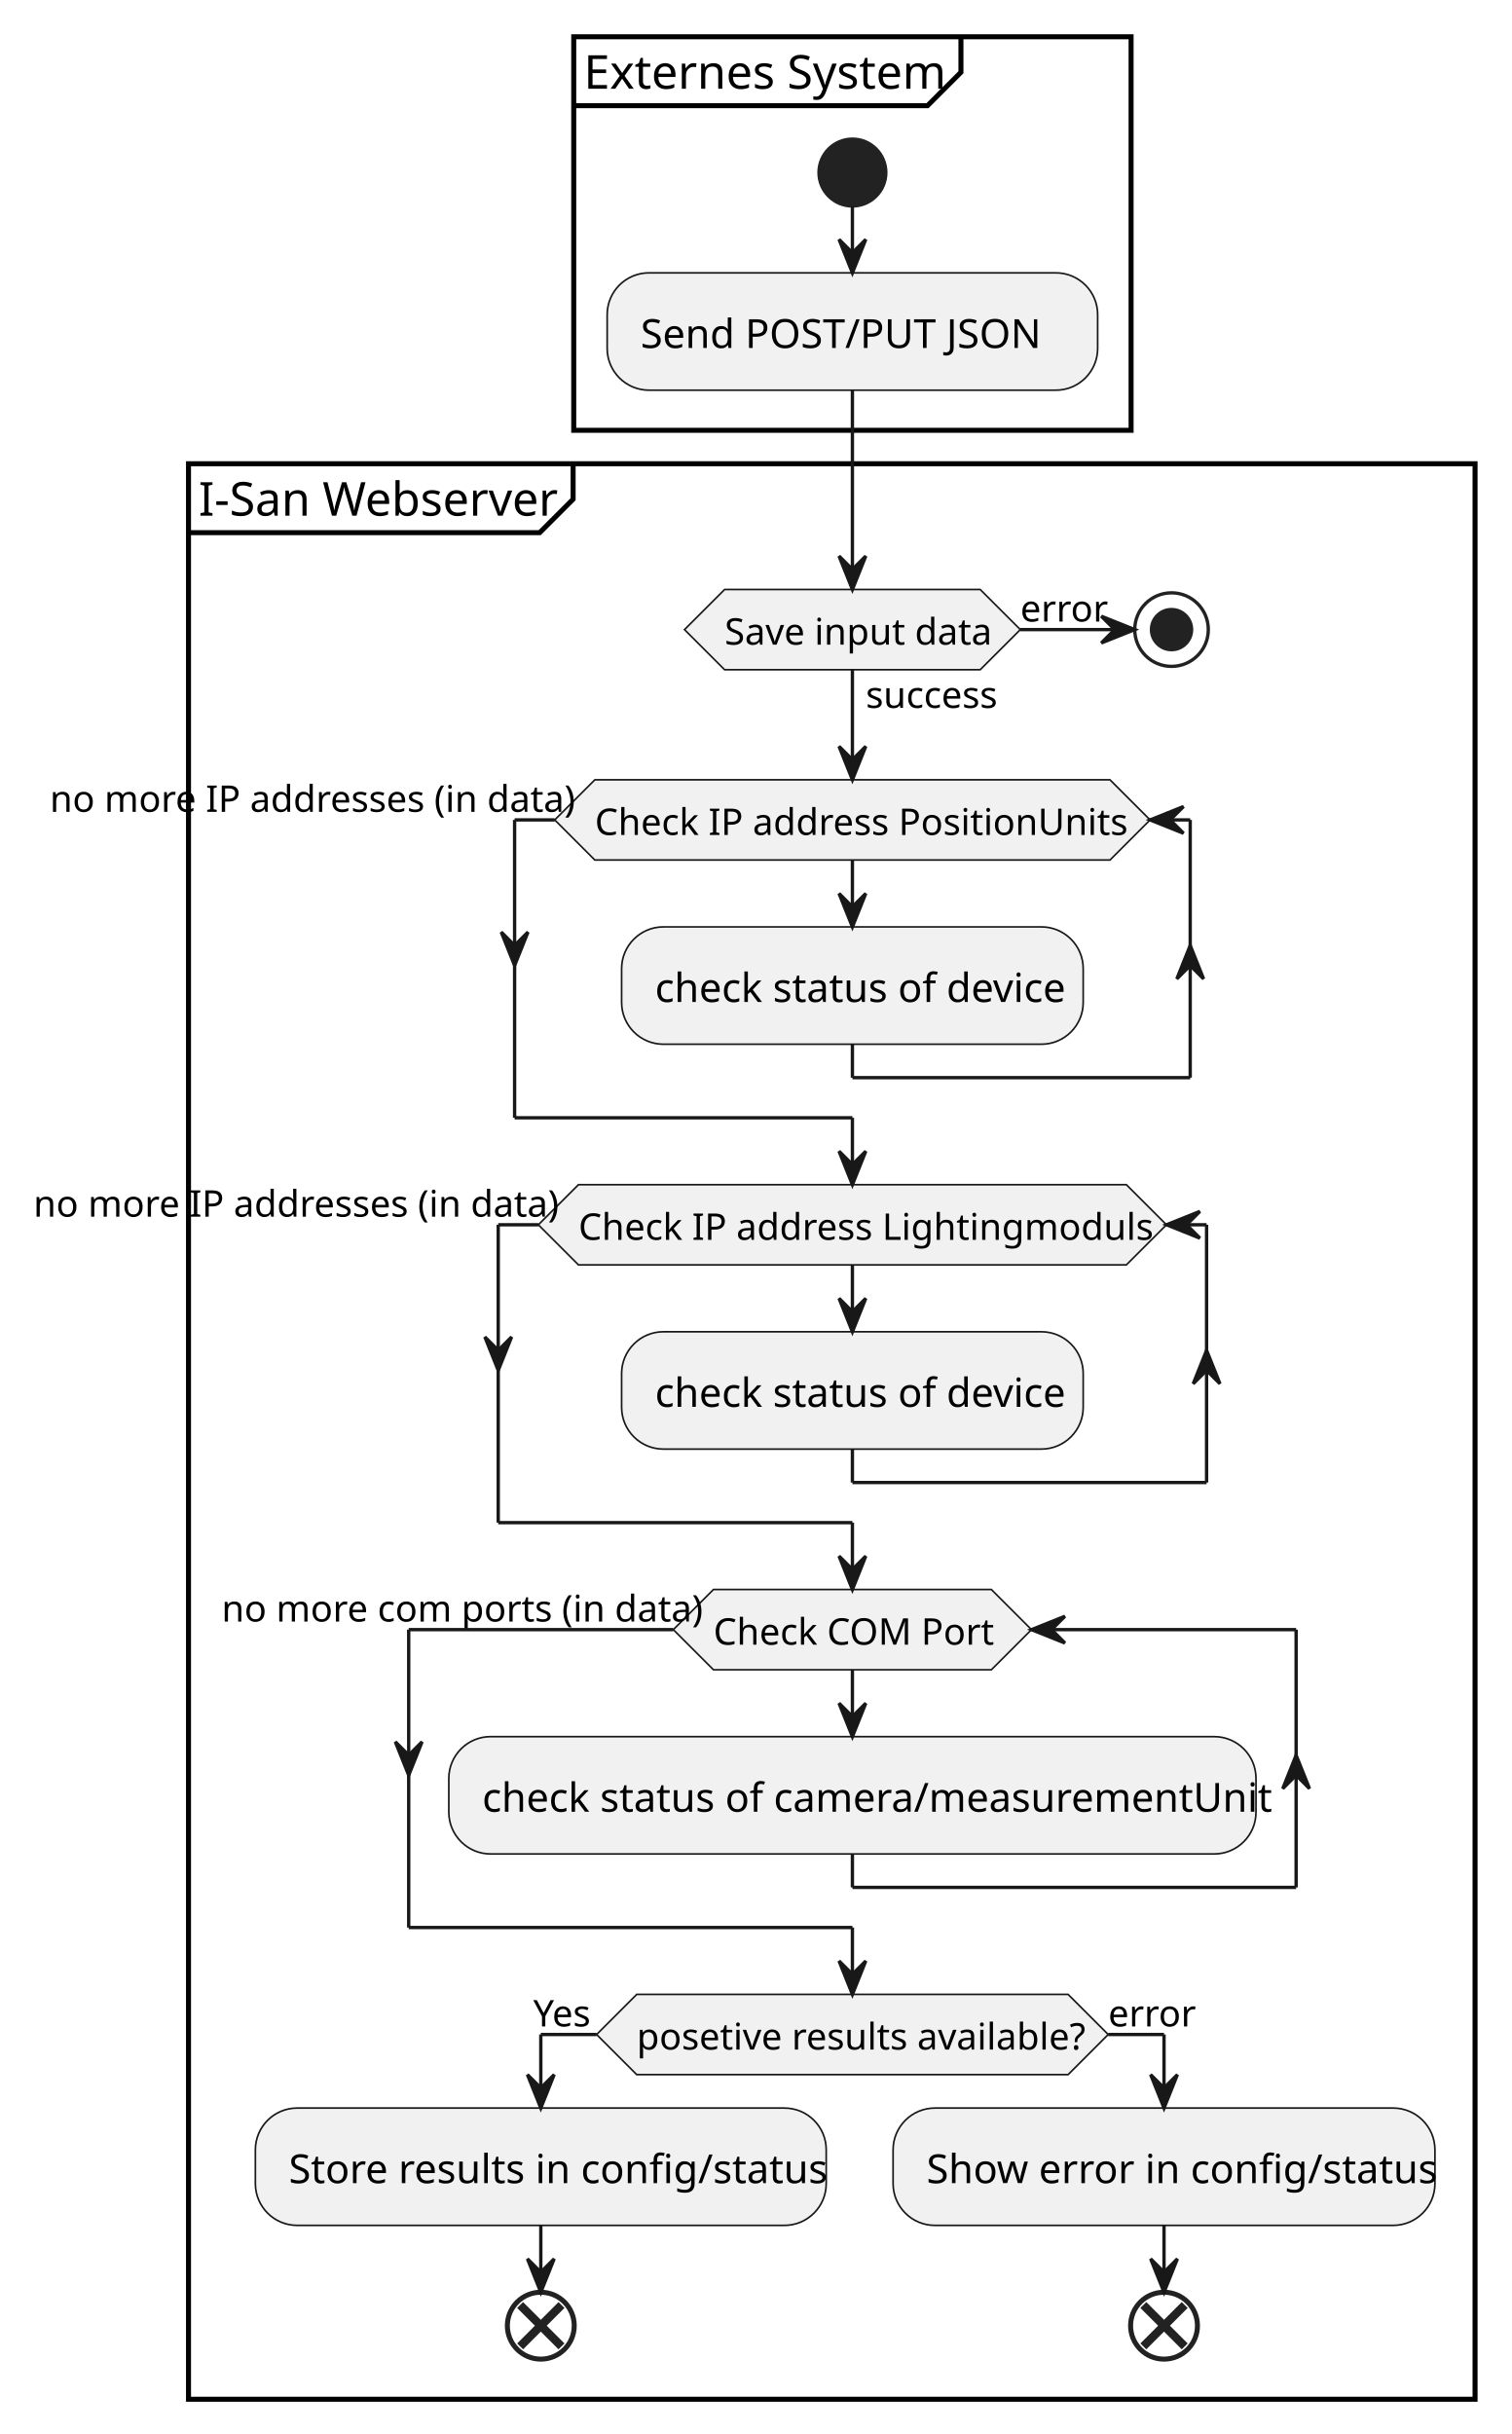
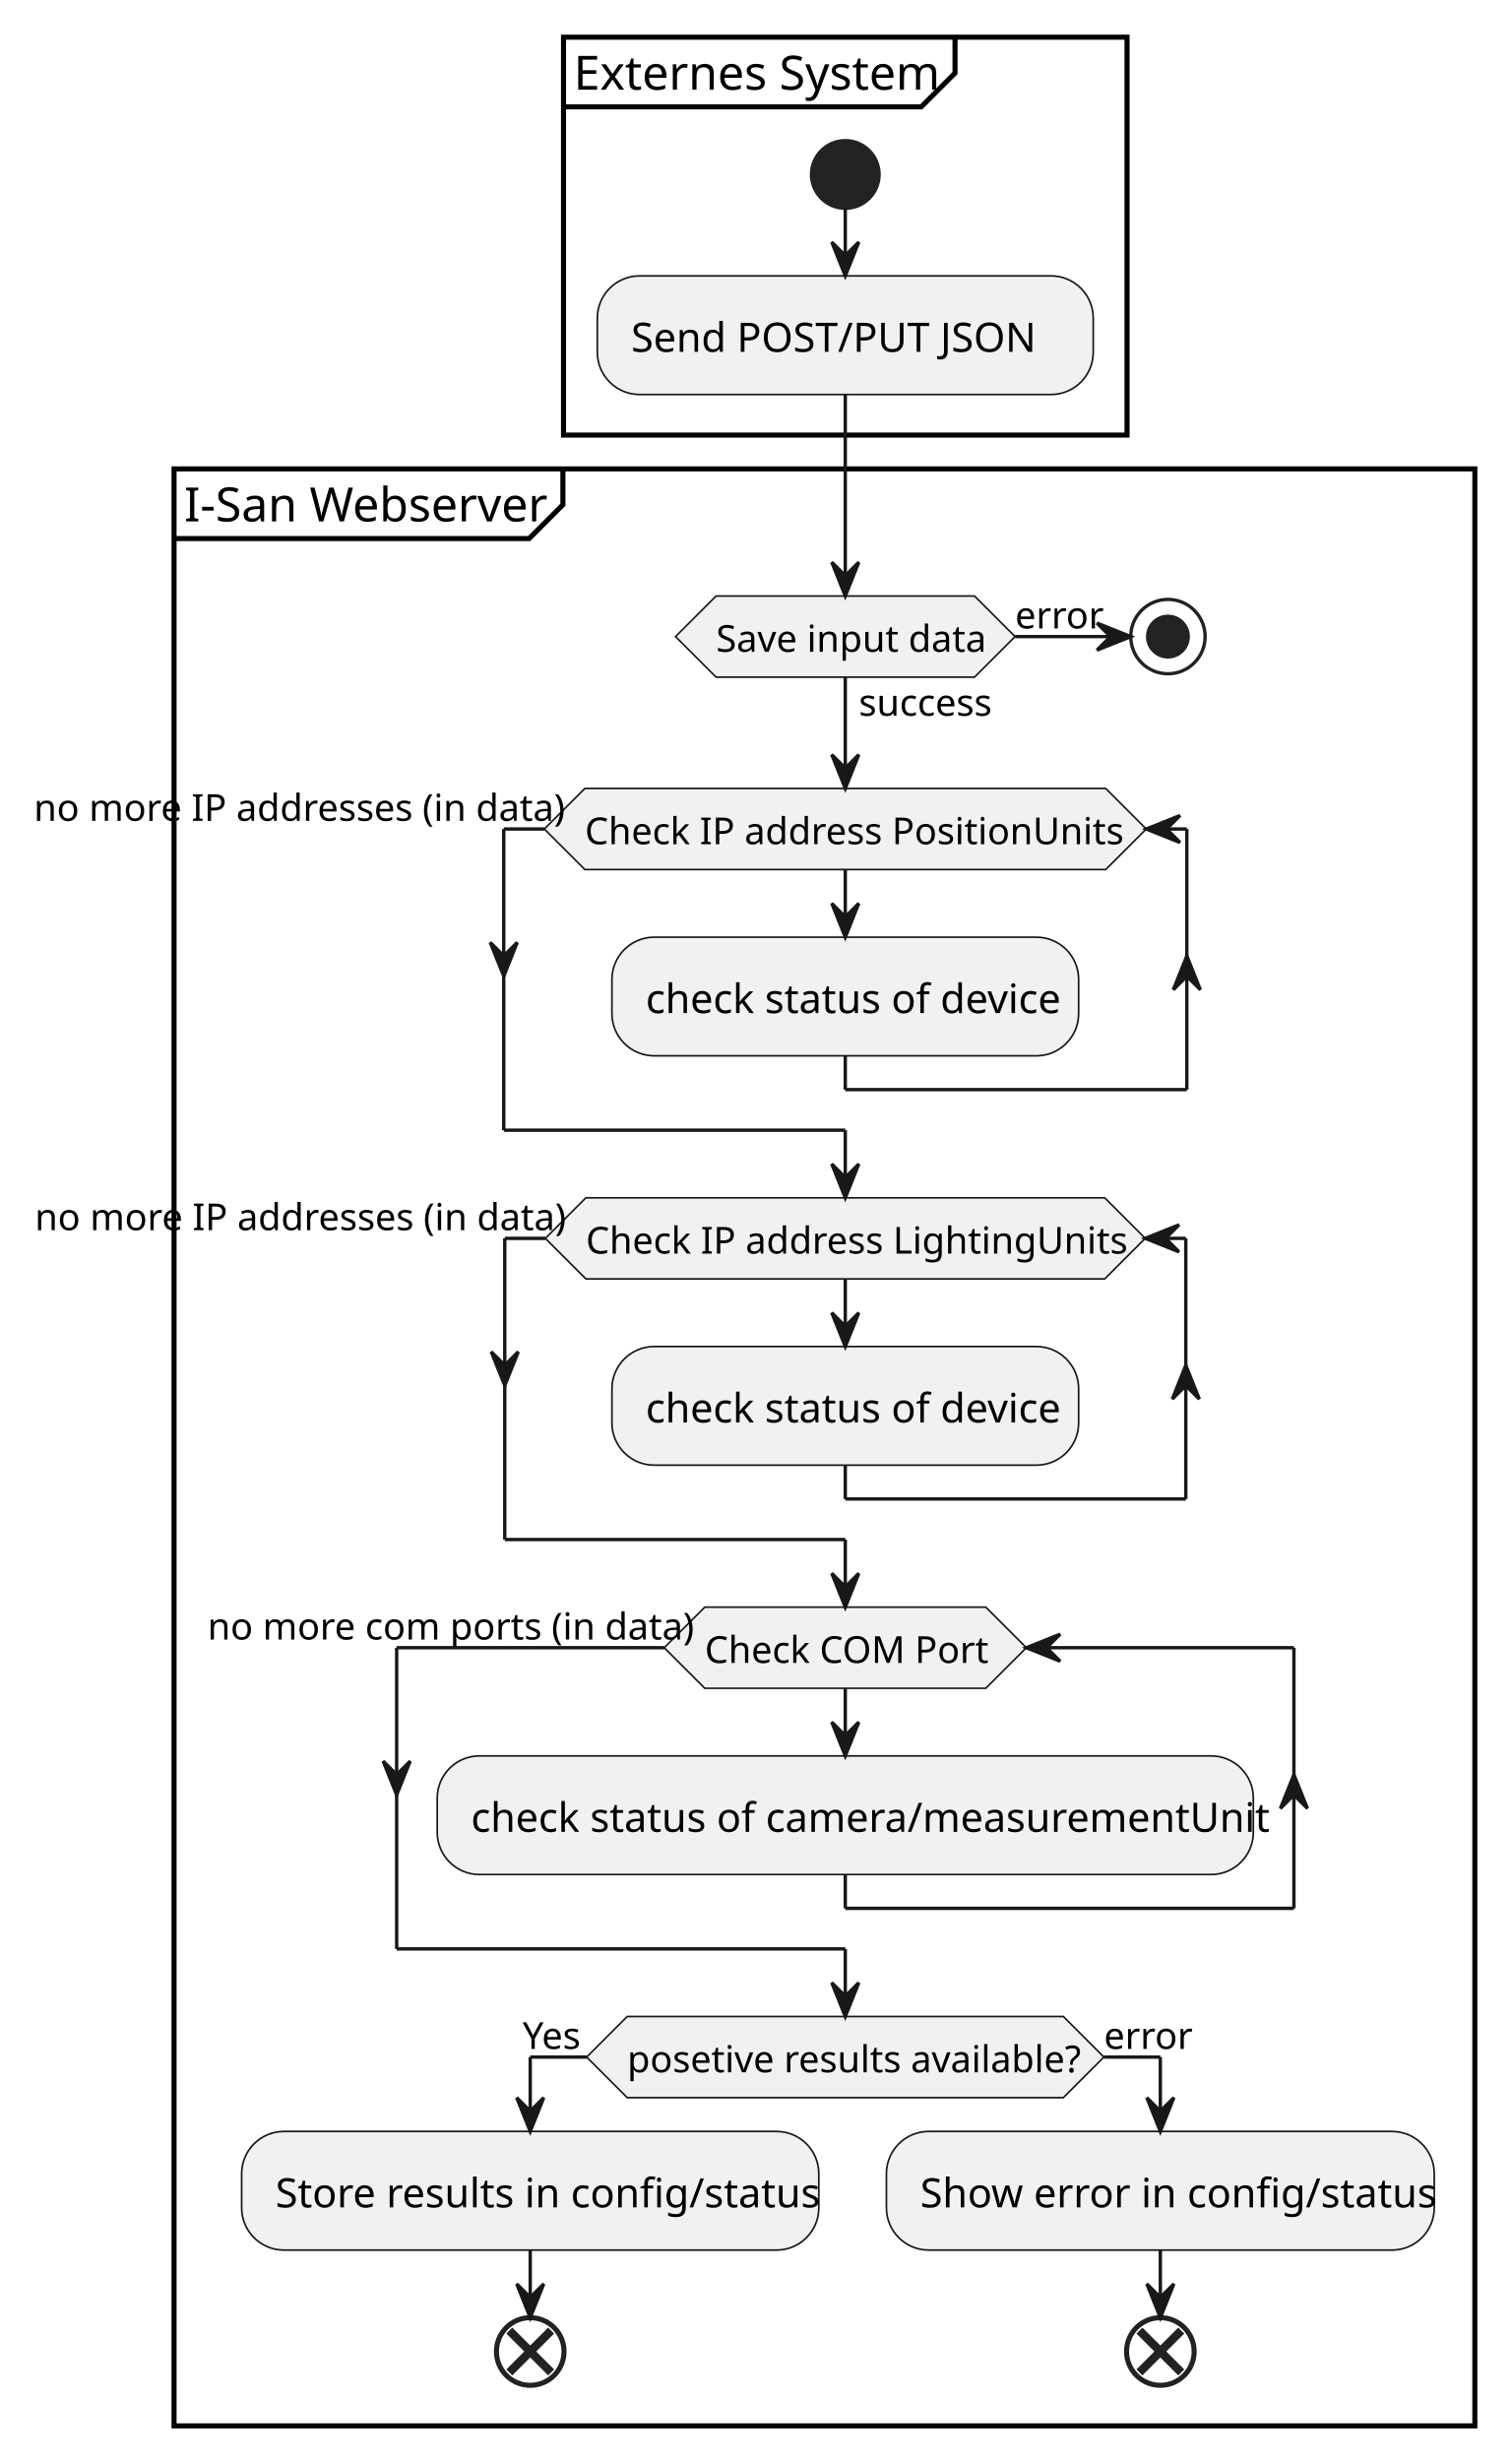
- <svg xmlns="http://www.w3.org/2000/svg" contentStyleType="text/css" height="728px" preserveAspectRatio="none" style="width:452px;height:728px;background:#FFFFFF;" version="1.1" viewBox="0 0 452 728" width="452px" zoomAndPan="magnify">
+ <svg xmlns="http://www.w3.org/2000/svg" contentStyleType="text/css" height="728px" preserveAspectRatio="none" style="width:447px;height:728px;background:#FFFFFF;" version="1.1" viewBox="0 0 447 728" width="447px" zoomAndPan="magnify">
  <defs />
  <g>
-     <rect fill="none" height="117.703" style="stroke:#000000;stroke-width:1.5;" width="166.703" x="171.601" y="11" />
-     <path d="M287.414,11 L287.414,21.609 L277.414,31.609 L171.601,31.609 " fill="none" style="stroke:#000000;stroke-width:1.5;" />
-     <text fill="#000000" font-family="sans-serif" font-size="14" lengthAdjust="spacing" textLength="105.814" x="174.601" y="26.533">Externes System</text>
-     <ellipse cx="254.952" cy="51.609" fill="#222222" rx="10" ry="10" style="stroke:#222222;stroke-width:1;" />
-     <rect fill="#F1F1F1" height="35.094" rx="12.5" ry="12.5" style="stroke:#181818;stroke-width:0.5;" width="146.703" x="181.601" y="81.609" />
-     <text fill="#000000" font-family="sans-serif" font-size="12" lengthAdjust="spacing" textLength="126.703" x="191.601" y="104.066">Send POST/PUT JSON</text>
-     <rect fill="none" height="578.903" style="stroke:#000000;stroke-width:1.5;" width="384.805" x="56.382" y="138.703" />
-     <path d="M171.416,138.703 L171.416,149.312 L161.416,159.312 L56.382,159.312 " fill="none" style="stroke:#000000;stroke-width:1.5;" />
-     <text fill="#000000" font-family="sans-serif" font-size="14" lengthAdjust="spacing" textLength="105.034" x="59.382" y="154.236">I-San Webserver</text>
-     <polygon fill="#F1F1F1" points="216.729,176.312,293.176,176.312,305.176,188.312,293.176,200.312,216.729,200.312,204.729,188.312,216.729,176.312" style="stroke:#181818;stroke-width:0.5;" />
-     <text fill="#000000" font-family="sans-serif" font-size="11" lengthAdjust="spacing" textLength="39.735" x="258.952" y="211.731">success</text>
-     <text fill="#000000" font-family="sans-serif" font-size="11" lengthAdjust="spacing" textLength="76.447" x="216.729" y="192.814">Save input data</text>
-     <text fill="#000000" font-family="sans-serif" font-size="11" lengthAdjust="spacing" textLength="23.225" x="305.176" y="185.895">error</text>
-     <ellipse cx="350.4" cy="188.312" fill="none" rx="11" ry="11" style="stroke:#222222;stroke-width:1;" />
-     <ellipse cx="350.4" cy="188.312" fill="#222222" rx="6" ry="6" style="stroke:#222222;stroke-width:1;" />
-     <rect fill="#F1F1F1" height="35.094" rx="12.5" ry="12.5" style="stroke:#181818;stroke-width:0.5;" width="138.06" x="185.922" y="277.231" />
-     <text fill="#000000" font-family="sans-serif" font-size="12" lengthAdjust="spacing" textLength="118.061" x="195.922" y="299.688">check status of device</text>
-     <polygon fill="#F1F1F1" points="177.917,233.231,331.987,233.231,343.987,245.231,331.987,257.231,177.917,257.231,165.917,245.231,177.917,233.231" style="stroke:#181818;stroke-width:0.5;" />
-     <text fill="#000000" font-family="sans-serif" font-size="11" lengthAdjust="spacing" textLength="154.07" x="177.917" y="249.732">Check IP address PositionUnits</text>
-     <text fill="#000000" font-family="sans-serif" font-size="11" lengthAdjust="spacing" textLength="151.019" x="14.898" y="242.815">no more IP addresses (in data)</text>
-     <rect fill="#F1F1F1" height="35.094" rx="12.5" ry="12.5" style="stroke:#181818;stroke-width:0.5;" width="138.06" x="185.922" y="398.325" />
-     <text fill="#000000" font-family="sans-serif" font-size="12" lengthAdjust="spacing" textLength="118.061" x="195.922" y="420.782">check status of device</text>
-     <polygon fill="#F1F1F1" points="173.019,354.325,336.886,354.325,348.886,366.325,336.886,378.325,173.019,378.325,161.019,366.325,173.019,354.325" style="stroke:#181818;stroke-width:0.5;" />
-     <text fill="#000000" font-family="sans-serif" font-size="11" lengthAdjust="spacing" textLength="163.867" x="173.019" y="370.826">Check IP address Lightingmoduls</text>
-     <text fill="#000000" font-family="sans-serif" font-size="11" lengthAdjust="spacing" textLength="151.019" x="10" y="363.908">no more IP addresses (in data)</text>
-     <rect fill="#F1F1F1" height="35.094" rx="12.5" ry="12.5" style="stroke:#181818;stroke-width:0.5;" width="241.426" x="134.239" y="519.419" />
-     <text fill="#000000" font-family="sans-serif" font-size="12" lengthAdjust="spacing" textLength="221.426" x="144.239" y="541.876">check status of camera/measurementUnit</text>
-     <polygon fill="#F1F1F1" points="213.388,475.419,296.517,475.419,308.517,487.419,296.517,499.419,213.388,499.419,201.388,487.419,213.388,475.419" style="stroke:#181818;stroke-width:0.5;" />
-     <text fill="#000000" font-family="sans-serif" font-size="11" lengthAdjust="spacing" textLength="83.128" x="213.388" y="491.92">Check COM Port</text>
-     <text fill="#000000" font-family="sans-serif" font-size="11" lengthAdjust="spacing" textLength="135.11" x="66.278" y="485.002">no more com ports (in data)</text>
-     <polygon fill="#F1F1F1" points="190.443,596.513,319.462,596.513,331.462,608.513,319.462,620.513,190.443,620.513,178.443,608.513,190.443,596.513" style="stroke:#181818;stroke-width:0.5;" />
-     <text fill="#000000" font-family="sans-serif" font-size="11" lengthAdjust="spacing" textLength="129.019" x="190.443" y="613.014">posetive results available?</text>
-     <text fill="#000000" font-family="sans-serif" font-size="11" lengthAdjust="spacing" textLength="18.955" x="159.488" y="606.096">Yes</text>
-     <text fill="#000000" font-family="sans-serif" font-size="11" lengthAdjust="spacing" textLength="23.225" x="331.462" y="606.096">error</text>
-     <rect fill="#F1F1F1" height="35.094" rx="12.5" ry="12.5" style="stroke:#181818;stroke-width:0.5;" width="170.738" x="76.382" y="630.513" />
-     <text fill="#000000" font-family="sans-serif" font-size="12" lengthAdjust="spacing" textLength="150.738" x="86.382" y="652.97">Store results in config/status</text>
-     <ellipse cx="161.751" cy="695.606" fill="none" rx="10" ry="10" style="stroke:#222222;stroke-width:1.5;" />
-     <line style="stroke:#222222;stroke-width:2.5;" x1="155.564" x2="167.938" y1="689.419" y2="701.794" />
-     <line style="stroke:#222222;stroke-width:2.5;" x1="167.938" x2="155.564" y1="689.419" y2="701.794" />
-     <rect fill="#F1F1F1" height="35.094" rx="12.5" ry="12.5" style="stroke:#181818;stroke-width:0.5;" width="162.066" x="267.12" y="630.513" />
-     <text fill="#000000" font-family="sans-serif" font-size="12" lengthAdjust="spacing" textLength="142.066" x="277.12" y="652.97">Show error in config/status</text>
-     <ellipse cx="348.154" cy="695.606" fill="none" rx="10" ry="10" style="stroke:#222222;stroke-width:1.5;" />
-     <line style="stroke:#222222;stroke-width:2.5;" x1="341.966" x2="354.341" y1="689.419" y2="701.794" />
-     <line style="stroke:#222222;stroke-width:2.5;" x1="354.341" x2="341.966" y1="689.419" y2="701.794" />
-     <line style="stroke:#181818;stroke-width:1;" x1="254.952" x2="254.952" y1="61.609" y2="81.609" />
-     <polygon fill="#181818" points="250.952,71.609,254.952,81.609,258.952,71.609,254.952,75.609" style="stroke:#181818;stroke-width:1;" />
-     <line style="stroke:#181818;stroke-width:1;" x1="254.952" x2="254.952" y1="200.312" y2="233.231" />
-     <polygon fill="#181818" points="250.952,223.231,254.952,233.231,258.952,223.231,254.952,227.231" style="stroke:#181818;stroke-width:1;" />
-     <line style="stroke:#181818;stroke-width:1;" x1="305.176" x2="339.4" y1="188.312" y2="188.312" />
-     <polygon fill="#181818" points="329.4,184.312,339.4,188.312,329.4,192.312,333.4,188.312" style="stroke:#181818;stroke-width:1;" />
-     <line style="stroke:#181818;stroke-width:1;" x1="254.952" x2="254.952" y1="257.231" y2="277.231" />
-     <polygon fill="#181818" points="250.952,267.231,254.952,277.231,258.952,267.231,254.952,271.231" style="stroke:#181818;stroke-width:1;" />
-     <line style="stroke:#181818;stroke-width:1;" x1="254.952" x2="254.952" y1="312.325" y2="322.325" />
-     <line style="stroke:#181818;stroke-width:1;" x1="254.952" x2="355.987" y1="322.325" y2="322.325" />
-     <polygon fill="#181818" points="351.987,292.778,355.987,282.778,359.987,292.778,355.987,288.778" style="stroke:#181818;stroke-width:1;" />
-     <line style="stroke:#181818;stroke-width:1;" x1="355.987" x2="355.987" y1="245.231" y2="322.325" />
-     <line style="stroke:#181818;stroke-width:1;" x1="355.987" x2="343.987" y1="245.231" y2="245.231" />
-     <polygon fill="#181818" points="353.987,241.231,343.987,245.231,353.987,249.231,349.987,245.231" style="stroke:#181818;stroke-width:1;" />
-     <line style="stroke:#181818;stroke-width:1;" x1="165.917" x2="153.917" y1="245.231" y2="245.231" />
-     <polygon fill="#181818" points="149.917,278.778,153.917,288.778,157.917,278.778,153.917,282.778" style="stroke:#181818;stroke-width:1;" />
-     <line style="stroke:#181818;stroke-width:1;" x1="153.917" x2="153.917" y1="245.231" y2="334.325" />
-     <line style="stroke:#181818;stroke-width:1;" x1="153.917" x2="254.952" y1="334.325" y2="334.325" />
-     <line style="stroke:#181818;stroke-width:1;" x1="254.952" x2="254.952" y1="334.325" y2="354.325" />
-     <polygon fill="#181818" points="250.952,344.325,254.952,354.325,258.952,344.325,254.952,348.325" style="stroke:#181818;stroke-width:1;" />
-     <line style="stroke:#181818;stroke-width:1;" x1="254.952" x2="254.952" y1="378.325" y2="398.325" />
-     <polygon fill="#181818" points="250.952,388.325,254.952,398.325,258.952,388.325,254.952,392.325" style="stroke:#181818;stroke-width:1;" />
-     <line style="stroke:#181818;stroke-width:1;" x1="254.952" x2="254.952" y1="433.419" y2="443.419" />
-     <line style="stroke:#181818;stroke-width:1;" x1="254.952" x2="360.886" y1="443.419" y2="443.419" />
-     <polygon fill="#181818" points="356.886,413.872,360.886,403.872,364.886,413.872,360.886,409.872" style="stroke:#181818;stroke-width:1;" />
-     <line style="stroke:#181818;stroke-width:1;" x1="360.886" x2="360.886" y1="366.325" y2="443.419" />
-     <line style="stroke:#181818;stroke-width:1;" x1="360.886" x2="348.886" y1="366.325" y2="366.325" />
-     <polygon fill="#181818" points="358.886,362.325,348.886,366.325,358.886,370.325,354.886,366.325" style="stroke:#181818;stroke-width:1;" />
-     <line style="stroke:#181818;stroke-width:1;" x1="161.019" x2="149.019" y1="366.325" y2="366.325" />
-     <polygon fill="#181818" points="145.019,399.872,149.019,409.872,153.019,399.872,149.019,403.872" style="stroke:#181818;stroke-width:1;" />
-     <line style="stroke:#181818;stroke-width:1;" x1="149.019" x2="149.019" y1="366.325" y2="455.419" />
-     <line style="stroke:#181818;stroke-width:1;" x1="149.019" x2="254.952" y1="455.419" y2="455.419" />
-     <line style="stroke:#181818;stroke-width:1;" x1="254.952" x2="254.952" y1="455.419" y2="475.419" />
-     <polygon fill="#181818" points="250.952,465.419,254.952,475.419,258.952,465.419,254.952,469.419" style="stroke:#181818;stroke-width:1;" />
-     <line style="stroke:#181818;stroke-width:1;" x1="254.952" x2="254.952" y1="499.419" y2="519.419" />
-     <polygon fill="#181818" points="250.952,509.419,254.952,519.419,258.952,509.419,254.952,513.419" style="stroke:#181818;stroke-width:1;" />
-     <line style="stroke:#181818;stroke-width:1;" x1="254.952" x2="254.952" y1="554.513" y2="564.513" />
-     <line style="stroke:#181818;stroke-width:1;" x1="254.952" x2="387.665" y1="564.513" y2="564.513" />
-     <polygon fill="#181818" points="383.665,534.966,387.665,524.966,391.665,534.966,387.665,530.966" style="stroke:#181818;stroke-width:1;" />
-     <line style="stroke:#181818;stroke-width:1;" x1="387.665" x2="387.665" y1="487.419" y2="564.513" />
-     <line style="stroke:#181818;stroke-width:1;" x1="387.665" x2="308.517" y1="487.419" y2="487.419" />
-     <polygon fill="#181818" points="318.517,483.419,308.517,487.419,318.517,491.419,314.517,487.419" style="stroke:#181818;stroke-width:1;" />
-     <line style="stroke:#181818;stroke-width:1;" x1="201.388" x2="122.24" y1="487.419" y2="487.419" />
-     <polygon fill="#181818" points="118.24,520.966,122.24,530.966,126.24,520.966,122.24,524.966" style="stroke:#181818;stroke-width:1;" />
-     <line style="stroke:#181818;stroke-width:1;" x1="122.24" x2="122.24" y1="487.419" y2="576.513" />
-     <line style="stroke:#181818;stroke-width:1;" x1="122.24" x2="254.952" y1="576.513" y2="576.513" />
-     <line style="stroke:#181818;stroke-width:1;" x1="254.952" x2="254.952" y1="576.513" y2="596.513" />
-     <polygon fill="#181818" points="250.952,586.513,254.952,596.513,258.952,586.513,254.952,590.513" style="stroke:#181818;stroke-width:1;" />
-     <line style="stroke:#181818;stroke-width:1;" x1="161.751" x2="161.751" y1="665.606" y2="685.606" />
-     <polygon fill="#181818" points="157.751,675.606,161.751,685.606,165.751,675.606,161.751,679.606" style="stroke:#181818;stroke-width:1;" />
-     <line style="stroke:#181818;stroke-width:1;" x1="348.154" x2="348.154" y1="665.606" y2="685.606" />
-     <polygon fill="#181818" points="344.154,675.606,348.154,685.606,352.154,675.606,348.154,679.606" style="stroke:#181818;stroke-width:1;" />
-     <line style="stroke:#181818;stroke-width:1;" x1="178.443" x2="161.751" y1="608.513" y2="608.513" />
-     <line style="stroke:#181818;stroke-width:1;" x1="161.751" x2="161.751" y1="608.513" y2="630.513" />
-     <polygon fill="#181818" points="157.751,620.513,161.751,630.513,165.751,620.513,161.751,624.513" style="stroke:#181818;stroke-width:1;" />
-     <line style="stroke:#181818;stroke-width:1;" x1="331.462" x2="348.154" y1="608.513" y2="608.513" />
-     <line style="stroke:#181818;stroke-width:1;" x1="348.154" x2="348.154" y1="608.513" y2="630.513" />
-     <polygon fill="#181818" points="344.154,620.513,348.154,630.513,352.154,620.513,348.154,624.513" style="stroke:#181818;stroke-width:1;" />
-     <line style="stroke:#181818;stroke-width:1;" x1="254.952" x2="254.952" y1="116.703" y2="176.312" />
-     <polygon fill="#181818" points="250.952,166.312,254.952,176.312,258.952,166.312,254.952,170.312" style="stroke:#181818;stroke-width:1;" />
+     <rect fill="none" height="117.703" style="stroke:#000000;stroke-width:1.5;" width="166.703" x="166.702" y="11" />
+     <path d="M282.516,11 L282.516,21.609 L272.516,31.609 L166.702,31.609 " fill="none" style="stroke:#000000;stroke-width:1.5;" />
+     <text fill="#000000" font-family="sans-serif" font-size="14" lengthAdjust="spacing" textLength="105.814" x="169.702" y="26.533">Externes System</text>
+     <ellipse cx="250.054" cy="51.609" fill="#222222" rx="10" ry="10" style="stroke:#222222;stroke-width:1;" />
+     <rect fill="#F1F1F1" height="35.094" rx="12.5" ry="12.5" style="stroke:#181818;stroke-width:0.5;" width="146.703" x="176.702" y="81.609" />
+     <text fill="#000000" font-family="sans-serif" font-size="12" lengthAdjust="spacing" textLength="126.703" x="186.702" y="104.066">Send POST/PUT JSON</text>
+     <rect fill="none" height="578.903" style="stroke:#000000;stroke-width:1.5;" width="384.805" x="51.484" y="138.703" />
+     <path d="M166.518,138.703 L166.518,149.312 L156.518,159.312 L51.484,159.312 " fill="none" style="stroke:#000000;stroke-width:1.5;" />
+     <text fill="#000000" font-family="sans-serif" font-size="14" lengthAdjust="spacing" textLength="105.034" x="54.484" y="154.236">I-San Webserver</text>
+     <polygon fill="#F1F1F1" points="211.831,176.312,288.277,176.312,300.277,188.312,288.277,200.312,211.831,200.312,199.831,188.312,211.831,176.312" style="stroke:#181818;stroke-width:0.5;" />
+     <text fill="#000000" font-family="sans-serif" font-size="11" lengthAdjust="spacing" textLength="39.735" x="254.054" y="211.731">success</text>
+     <text fill="#000000" font-family="sans-serif" font-size="11" lengthAdjust="spacing" textLength="76.447" x="211.831" y="192.814">Save input data</text>
+     <text fill="#000000" font-family="sans-serif" font-size="11" lengthAdjust="spacing" textLength="23.225" x="300.277" y="185.895">error</text>
+     <ellipse cx="345.502" cy="188.312" fill="none" rx="11" ry="11" style="stroke:#222222;stroke-width:1;" />
+     <ellipse cx="345.502" cy="188.312" fill="#222222" rx="6" ry="6" style="stroke:#222222;stroke-width:1;" />
+     <rect fill="#F1F1F1" height="35.094" rx="12.5" ry="12.5" style="stroke:#181818;stroke-width:0.5;" width="138.06" x="181.024" y="277.231" />
+     <text fill="#000000" font-family="sans-serif" font-size="12" lengthAdjust="spacing" textLength="118.061" x="191.024" y="299.688">check status of device</text>
+     <polygon fill="#F1F1F1" points="173.019,233.231,327.089,233.231,339.089,245.231,327.089,257.231,173.019,257.231,161.019,245.231,173.019,233.231" style="stroke:#181818;stroke-width:0.5;" />
+     <text fill="#000000" font-family="sans-serif" font-size="11" lengthAdjust="spacing" textLength="154.07" x="173.019" y="249.732">Check IP address PositionUnits</text>
+     <text fill="#000000" font-family="sans-serif" font-size="11" lengthAdjust="spacing" textLength="151.019" x="10" y="242.815">no more IP addresses (in data)</text>
+     <rect fill="#F1F1F1" height="35.094" rx="12.5" ry="12.5" style="stroke:#181818;stroke-width:0.5;" width="138.06" x="181.024" y="398.325" />
+     <text fill="#000000" font-family="sans-serif" font-size="12" lengthAdjust="spacing" textLength="118.061" x="191.024" y="420.782">check status of device</text>
+     <polygon fill="#F1F1F1" points="173.32,354.325,326.788,354.325,338.788,366.325,326.788,378.325,173.32,378.325,161.32,366.325,173.32,354.325" style="stroke:#181818;stroke-width:0.5;" />
+     <text fill="#000000" font-family="sans-serif" font-size="11" lengthAdjust="spacing" textLength="153.468" x="173.32" y="370.826">Check IP address LightingUnits</text>
+     <text fill="#000000" font-family="sans-serif" font-size="11" lengthAdjust="spacing" textLength="151.019" x="10.301" y="363.908">no more IP addresses (in data)</text>
+     <rect fill="#F1F1F1" height="35.094" rx="12.5" ry="12.5" style="stroke:#181818;stroke-width:0.5;" width="241.426" x="129.341" y="519.419" />
+     <text fill="#000000" font-family="sans-serif" font-size="12" lengthAdjust="spacing" textLength="221.426" x="139.341" y="541.876">check status of camera/measurementUnit</text>
+     <polygon fill="#F1F1F1" points="208.49,475.419,291.618,475.419,303.618,487.419,291.618,499.419,208.49,499.419,196.49,487.419,208.49,475.419" style="stroke:#181818;stroke-width:0.5;" />
+     <text fill="#000000" font-family="sans-serif" font-size="11" lengthAdjust="spacing" textLength="83.128" x="208.49" y="491.92">Check COM Port</text>
+     <text fill="#000000" font-family="sans-serif" font-size="11" lengthAdjust="spacing" textLength="135.11" x="61.38" y="485.002">no more com ports (in data)</text>
+     <polygon fill="#F1F1F1" points="185.544,596.513,314.563,596.513,326.563,608.513,314.563,620.513,185.544,620.513,173.544,608.513,185.544,596.513" style="stroke:#181818;stroke-width:0.5;" />
+     <text fill="#000000" font-family="sans-serif" font-size="11" lengthAdjust="spacing" textLength="129.019" x="185.544" y="613.014">posetive results available?</text>
+     <text fill="#000000" font-family="sans-serif" font-size="11" lengthAdjust="spacing" textLength="18.955" x="154.59" y="606.096">Yes</text>
+     <text fill="#000000" font-family="sans-serif" font-size="11" lengthAdjust="spacing" textLength="23.225" x="326.563" y="606.096">error</text>
+     <rect fill="#F1F1F1" height="35.094" rx="12.5" ry="12.5" style="stroke:#181818;stroke-width:0.5;" width="170.738" x="71.484" y="630.513" />
+     <text fill="#000000" font-family="sans-serif" font-size="12" lengthAdjust="spacing" textLength="150.738" x="81.484" y="652.97">Store results in config/status</text>
+     <ellipse cx="156.853" cy="695.606" fill="none" rx="10" ry="10" style="stroke:#222222;stroke-width:1.5;" />
+     <line style="stroke:#222222;stroke-width:2.5;" x1="150.666" x2="163.04" y1="689.419" y2="701.794" />
+     <line style="stroke:#222222;stroke-width:2.5;" x1="163.04" x2="150.666" y1="689.419" y2="701.794" />
+     <rect fill="#F1F1F1" height="35.094" rx="12.5" ry="12.5" style="stroke:#181818;stroke-width:0.5;" width="162.066" x="262.222" y="630.513" />
+     <text fill="#000000" font-family="sans-serif" font-size="12" lengthAdjust="spacing" textLength="142.066" x="272.222" y="652.97">Show error in config/status</text>
+     <ellipse cx="343.255" cy="695.606" fill="none" rx="10" ry="10" style="stroke:#222222;stroke-width:1.5;" />
+     <line style="stroke:#222222;stroke-width:2.5;" x1="337.068" x2="349.442" y1="689.419" y2="701.794" />
+     <line style="stroke:#222222;stroke-width:2.5;" x1="349.442" x2="337.068" y1="689.419" y2="701.794" />
+     <line style="stroke:#181818;stroke-width:1;" x1="250.054" x2="250.054" y1="61.609" y2="81.609" />
+     <polygon fill="#181818" points="246.054,71.609,250.054,81.609,254.054,71.609,250.054,75.609" style="stroke:#181818;stroke-width:1;" />
+     <line style="stroke:#181818;stroke-width:1;" x1="250.054" x2="250.054" y1="200.312" y2="233.231" />
+     <polygon fill="#181818" points="246.054,223.231,250.054,233.231,254.054,223.231,250.054,227.231" style="stroke:#181818;stroke-width:1;" />
+     <line style="stroke:#181818;stroke-width:1;" x1="300.277" x2="334.502" y1="188.312" y2="188.312" />
+     <polygon fill="#181818" points="324.502,184.312,334.502,188.312,324.502,192.312,328.502,188.312" style="stroke:#181818;stroke-width:1;" />
+     <line style="stroke:#181818;stroke-width:1;" x1="250.054" x2="250.054" y1="257.231" y2="277.231" />
+     <polygon fill="#181818" points="246.054,267.231,250.054,277.231,254.054,267.231,250.054,271.231" style="stroke:#181818;stroke-width:1;" />
+     <line style="stroke:#181818;stroke-width:1;" x1="250.054" x2="250.054" y1="312.325" y2="322.325" />
+     <line style="stroke:#181818;stroke-width:1;" x1="250.054" x2="351.089" y1="322.325" y2="322.325" />
+     <polygon fill="#181818" points="347.089,292.778,351.089,282.778,355.089,292.778,351.089,288.778" style="stroke:#181818;stroke-width:1;" />
+     <line style="stroke:#181818;stroke-width:1;" x1="351.089" x2="351.089" y1="245.231" y2="322.325" />
+     <line style="stroke:#181818;stroke-width:1;" x1="351.089" x2="339.089" y1="245.231" y2="245.231" />
+     <polygon fill="#181818" points="349.089,241.231,339.089,245.231,349.089,249.231,345.089,245.231" style="stroke:#181818;stroke-width:1;" />
+     <line style="stroke:#181818;stroke-width:1;" x1="161.019" x2="149.019" y1="245.231" y2="245.231" />
+     <polygon fill="#181818" points="145.019,278.778,149.019,288.778,153.019,278.778,149.019,282.778" style="stroke:#181818;stroke-width:1;" />
+     <line style="stroke:#181818;stroke-width:1;" x1="149.019" x2="149.019" y1="245.231" y2="334.325" />
+     <line style="stroke:#181818;stroke-width:1;" x1="149.019" x2="250.054" y1="334.325" y2="334.325" />
+     <line style="stroke:#181818;stroke-width:1;" x1="250.054" x2="250.054" y1="334.325" y2="354.325" />
+     <polygon fill="#181818" points="246.054,344.325,250.054,354.325,254.054,344.325,250.054,348.325" style="stroke:#181818;stroke-width:1;" />
+     <line style="stroke:#181818;stroke-width:1;" x1="250.054" x2="250.054" y1="378.325" y2="398.325" />
+     <polygon fill="#181818" points="246.054,388.325,250.054,398.325,254.054,388.325,250.054,392.325" style="stroke:#181818;stroke-width:1;" />
+     <line style="stroke:#181818;stroke-width:1;" x1="250.054" x2="250.054" y1="433.419" y2="443.419" />
+     <line style="stroke:#181818;stroke-width:1;" x1="250.054" x2="350.788" y1="443.419" y2="443.419" />
+     <polygon fill="#181818" points="346.788,413.872,350.788,403.872,354.788,413.872,350.788,409.872" style="stroke:#181818;stroke-width:1;" />
+     <line style="stroke:#181818;stroke-width:1;" x1="350.788" x2="350.788" y1="366.325" y2="443.419" />
+     <line style="stroke:#181818;stroke-width:1;" x1="350.788" x2="338.788" y1="366.325" y2="366.325" />
+     <polygon fill="#181818" points="348.788,362.325,338.788,366.325,348.788,370.325,344.788,366.325" style="stroke:#181818;stroke-width:1;" />
+     <line style="stroke:#181818;stroke-width:1;" x1="161.32" x2="149.32" y1="366.325" y2="366.325" />
+     <polygon fill="#181818" points="145.32,399.872,149.32,409.872,153.32,399.872,149.32,403.872" style="stroke:#181818;stroke-width:1;" />
+     <line style="stroke:#181818;stroke-width:1;" x1="149.32" x2="149.32" y1="366.325" y2="455.419" />
+     <line style="stroke:#181818;stroke-width:1;" x1="149.32" x2="250.054" y1="455.419" y2="455.419" />
+     <line style="stroke:#181818;stroke-width:1;" x1="250.054" x2="250.054" y1="455.419" y2="475.419" />
+     <polygon fill="#181818" points="246.054,465.419,250.054,475.419,254.054,465.419,250.054,469.419" style="stroke:#181818;stroke-width:1;" />
+     <line style="stroke:#181818;stroke-width:1;" x1="250.054" x2="250.054" y1="499.419" y2="519.419" />
+     <polygon fill="#181818" points="246.054,509.419,250.054,519.419,254.054,509.419,250.054,513.419" style="stroke:#181818;stroke-width:1;" />
+     <line style="stroke:#181818;stroke-width:1;" x1="250.054" x2="250.054" y1="554.513" y2="564.513" />
+     <line style="stroke:#181818;stroke-width:1;" x1="250.054" x2="382.767" y1="564.513" y2="564.513" />
+     <polygon fill="#181818" points="378.767,534.966,382.767,524.966,386.767,534.966,382.767,530.966" style="stroke:#181818;stroke-width:1;" />
+     <line style="stroke:#181818;stroke-width:1;" x1="382.767" x2="382.767" y1="487.419" y2="564.513" />
+     <line style="stroke:#181818;stroke-width:1;" x1="382.767" x2="303.618" y1="487.419" y2="487.419" />
+     <polygon fill="#181818" points="313.618,483.419,303.618,487.419,313.618,491.419,309.618,487.419" style="stroke:#181818;stroke-width:1;" />
+     <line style="stroke:#181818;stroke-width:1;" x1="196.49" x2="117.341" y1="487.419" y2="487.419" />
+     <polygon fill="#181818" points="113.341,520.966,117.341,530.966,121.341,520.966,117.341,524.966" style="stroke:#181818;stroke-width:1;" />
+     <line style="stroke:#181818;stroke-width:1;" x1="117.341" x2="117.341" y1="487.419" y2="576.513" />
+     <line style="stroke:#181818;stroke-width:1;" x1="117.341" x2="250.054" y1="576.513" y2="576.513" />
+     <line style="stroke:#181818;stroke-width:1;" x1="250.054" x2="250.054" y1="576.513" y2="596.513" />
+     <polygon fill="#181818" points="246.054,586.513,250.054,596.513,254.054,586.513,250.054,590.513" style="stroke:#181818;stroke-width:1;" />
+     <line style="stroke:#181818;stroke-width:1;" x1="156.853" x2="156.853" y1="665.606" y2="685.606" />
+     <polygon fill="#181818" points="152.853,675.606,156.853,685.606,160.853,675.606,156.853,679.606" style="stroke:#181818;stroke-width:1;" />
+     <line style="stroke:#181818;stroke-width:1;" x1="343.255" x2="343.255" y1="665.606" y2="685.606" />
+     <polygon fill="#181818" points="339.255,675.606,343.255,685.606,347.255,675.606,343.255,679.606" style="stroke:#181818;stroke-width:1;" />
+     <line style="stroke:#181818;stroke-width:1;" x1="173.544" x2="156.853" y1="608.513" y2="608.513" />
+     <line style="stroke:#181818;stroke-width:1;" x1="156.853" x2="156.853" y1="608.513" y2="630.513" />
+     <polygon fill="#181818" points="152.853,620.513,156.853,630.513,160.853,620.513,156.853,624.513" style="stroke:#181818;stroke-width:1;" />
+     <line style="stroke:#181818;stroke-width:1;" x1="326.563" x2="343.255" y1="608.513" y2="608.513" />
+     <line style="stroke:#181818;stroke-width:1;" x1="343.255" x2="343.255" y1="608.513" y2="630.513" />
+     <polygon fill="#181818" points="339.255,620.513,343.255,630.513,347.255,620.513,343.255,624.513" style="stroke:#181818;stroke-width:1;" />
+     <line style="stroke:#181818;stroke-width:1;" x1="250.054" x2="250.054" y1="116.703" y2="176.312" />
+     <polygon fill="#181818" points="246.054,166.312,250.054,176.312,254.054,166.312,250.054,170.312" style="stroke:#181818;stroke-width:1;" />
  </g>
</svg>
